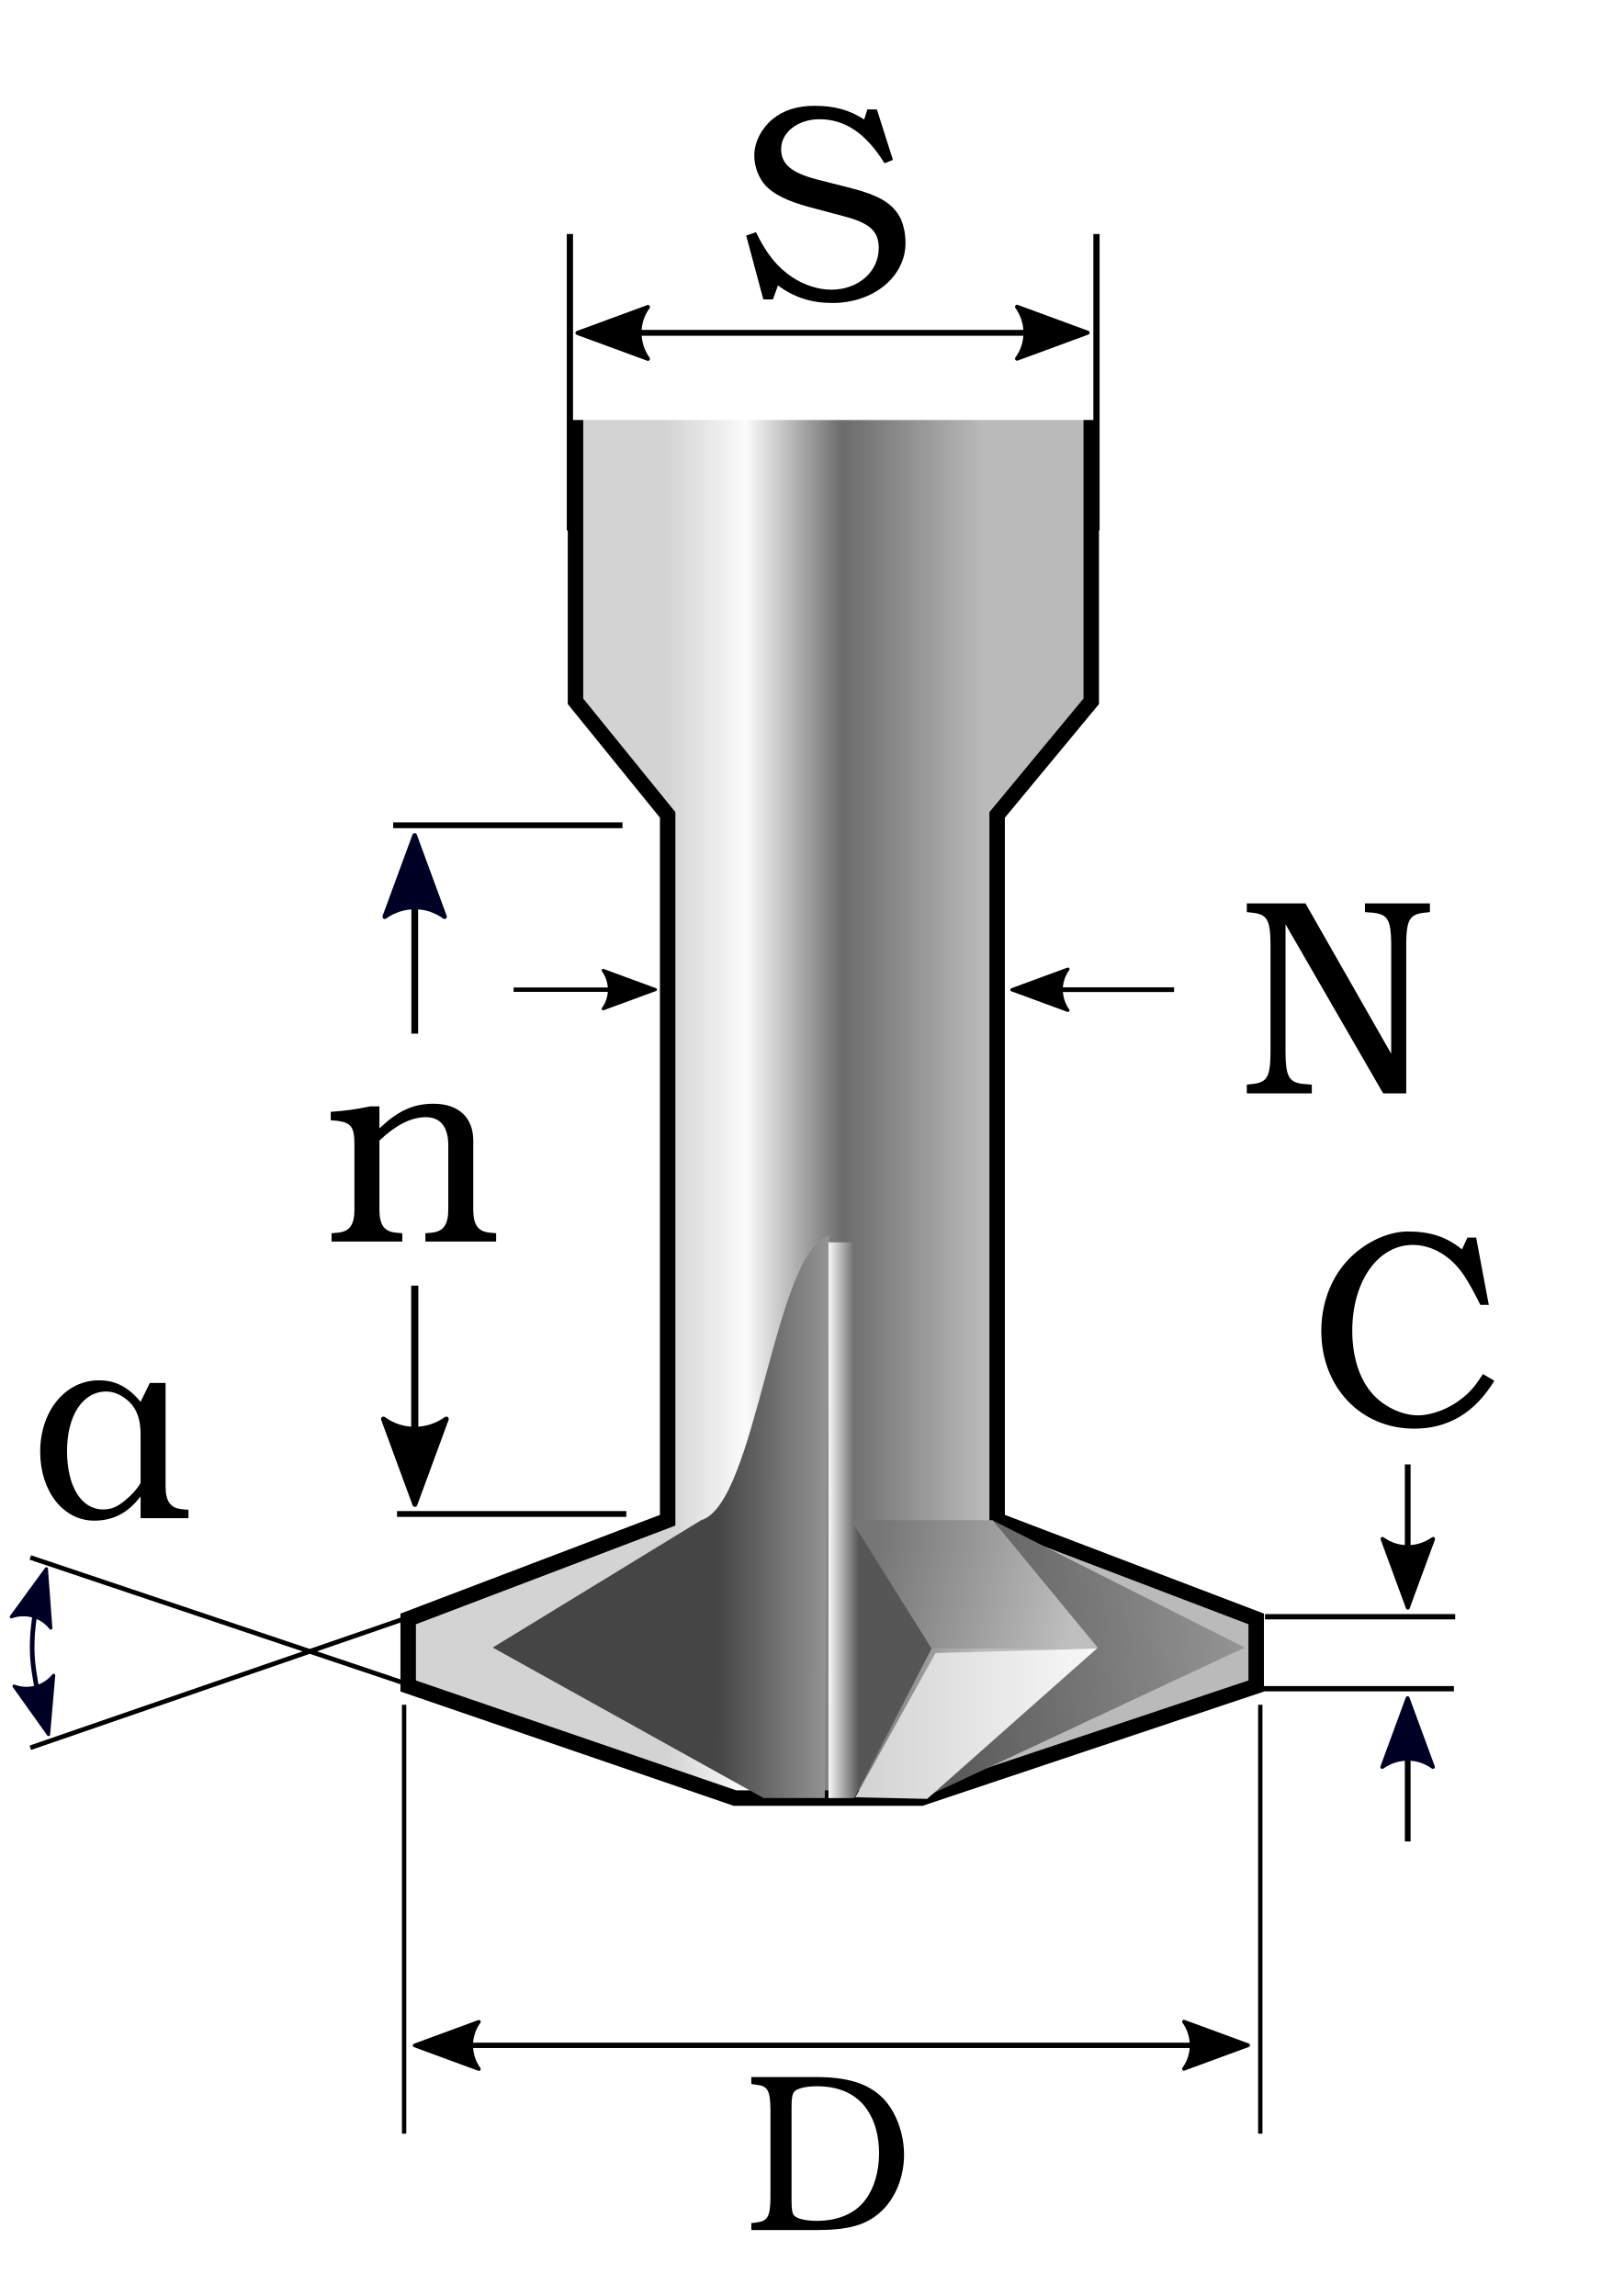
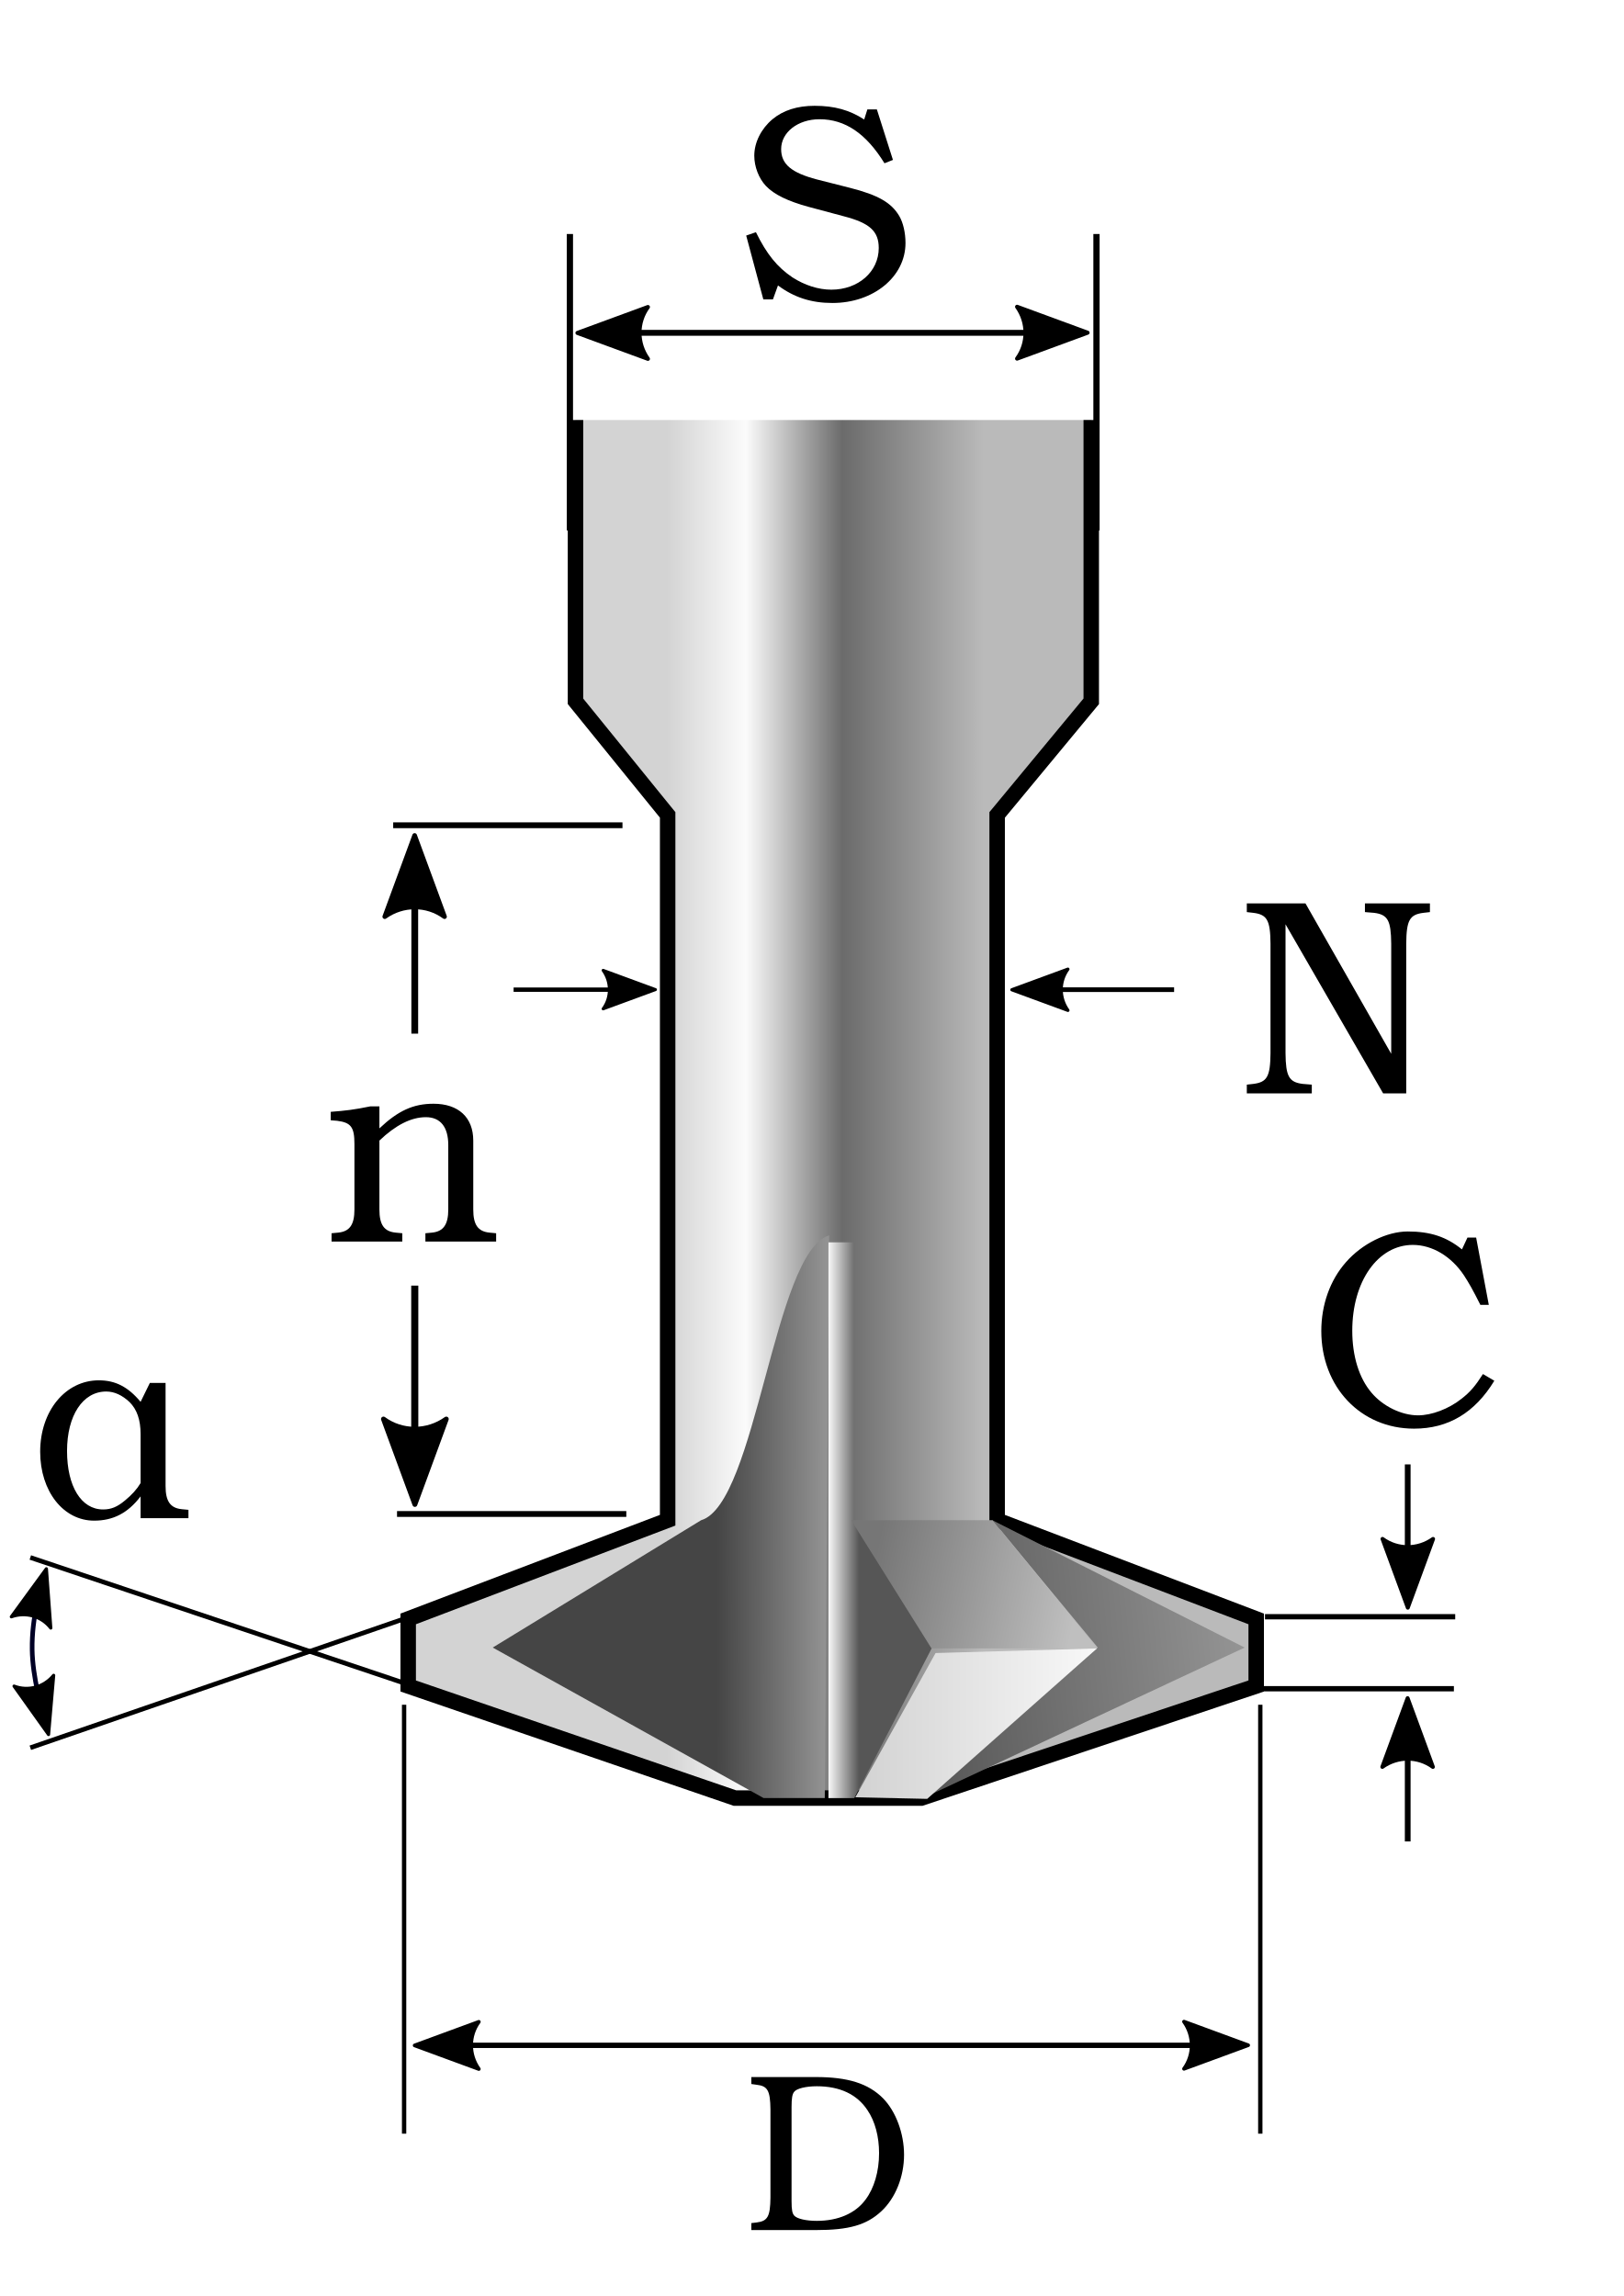
<svg xmlns="http://www.w3.org/2000/svg" xmlns:xlink="http://www.w3.org/1999/xlink" id="svg8" version="1.1" viewBox="0 0 210 297" height="297mm" width="210mm" xml:space="preserve">
  <defs id="defs2">
    <linearGradient id="linearGradient82685">
      <stop style="stop-color:#d3d3d3;stop-opacity:1;" offset="0" id="stop82681" />
      <stop style="stop-color:#fbfbfb;stop-opacity:1;" offset="0.25" id="stop87441" />
      <stop style="stop-color:#6b6b6b;stop-opacity:1;" offset="0.554" id="stop92591" />
      <stop style="stop-color:#bababa;stop-opacity:1;" offset="1" id="stop82683" />
    </linearGradient>
    <linearGradient id="linearGradient36741">
      <stop style="stop-color:#f8f8f8;stop-opacity:1;" offset="0" id="stop36737" />
      <stop style="stop-color:#565656;stop-opacity:1;" offset="1" id="stop36739" />
    </linearGradient>
    <linearGradient id="linearGradient20895">
      <stop style="stop-color:#767676;stop-opacity:1;" offset="0" id="stop20891" />
      <stop style="stop-color:#bfbfbf;stop-opacity:1;" offset="1" id="stop20893" />
    </linearGradient>
    <linearGradient id="linearGradient16329">
      <stop style="stop-color:#d2d2d2;stop-opacity:1;" offset="0" id="stop16325" />
      <stop style="stop-color:#f8f8f8;stop-opacity:1;" offset="1" id="stop16327" />
    </linearGradient>
-     <marker orient="auto" refY="0" refX="0" id="marker7593" style="overflow:visible">
+     <marker orient="auto" refY="0" refX="0" id="marker7593" style="overflow:visible" viewBox="0 0 12.706 9.526" markerWidth="12.706" markerHeight="9.526" preserveAspectRatio="xMidYMid">
      <path id="path7591" style="fill:#000000;fill-opacity:1;fill-rule:evenodd;stroke:#000000;stroke-width:0.625;stroke-linejoin:round;stroke-opacity:1" d="M 8.719,4.034 -2.207,0.016 8.719,-4.002 c -1.745,2.372 -1.735,5.617 -6e-7,8.035 z" transform="matrix(1.1,0,0,1.1,1.1,0)" />
    </marker>
-     <marker style="overflow:visible" id="marker4880" refX="0" refY="0" orient="auto">
+     <marker style="overflow:visible" id="marker4880" refX="0" refY="0" orient="auto" viewBox="0 0 12.706 9.526" markerWidth="12.706" markerHeight="9.526" preserveAspectRatio="xMidYMid">
      <path transform="matrix(-1.1,0,0,-1.1,-1.1,0)" d="M 8.719,4.034 -2.207,0.016 8.719,-4.002 c -1.745,2.372 -1.735,5.617 -6e-7,8.035 z" style="fill:#000000;fill-opacity:1;fill-rule:evenodd;stroke:#000000;stroke-width:0.625;stroke-linejoin:round;stroke-opacity:1" id="path4878" />
    </marker>
    <marker style="overflow:visible" id="marker4732" refX="0" refY="0" orient="auto">
      <path transform="matrix(1.1,0,0,1.1,1.1,0)" d="M 8.719,4.034 -2.207,0.016 8.719,-4.002 c -1.745,2.372 -1.735,5.617 -6e-7,8.035 z" style="fill:#000000;fill-opacity:1;fill-rule:evenodd;stroke:#000000;stroke-width:0.625;stroke-linejoin:round;stroke-opacity:1" id="path4730" />
    </marker>
    <marker orient="auto" refY="0" refX="0" id="marker4584" style="overflow:visible">
      <path id="path4582" style="fill:#000000;fill-opacity:1;fill-rule:evenodd;stroke:#000000;stroke-width:0.625;stroke-linejoin:round;stroke-opacity:1" d="M 8.719,4.034 -2.207,0.016 8.719,-4.002 c -1.745,2.372 -1.735,5.617 -6e-7,8.035 z" transform="matrix(-1.1,0,0,-1.1,-1.1,0)" />
    </marker>
    <marker style="overflow:visible" id="marker4328" refX="0" refY="0" orient="auto" viewBox="0 0 12.706 9.526" markerWidth="12.706" markerHeight="9.526" preserveAspectRatio="xMidYMid">
      <path transform="matrix(-1.1,0,0,-1.1,-1.1,0)" d="M 8.719,4.034 -2.207,0.016 8.719,-4.002 c -1.745,2.372 -1.735,5.617 -6e-7,8.035 z" style="fill:#000000;fill-opacity:1;fill-rule:evenodd;stroke:#000000;stroke-width:0.625;stroke-linejoin:round;stroke-opacity:1" id="path4326" />
    </marker>
    <marker orient="auto" refY="0" refX="0" id="marker4186" style="overflow:visible" viewBox="0 0 12.706 9.526" markerWidth="12.706" markerHeight="9.526" preserveAspectRatio="xMidYMid">
      <path id="path4184" style="fill:#000000;fill-opacity:1;fill-rule:evenodd;stroke:#000000;stroke-width:0.625;stroke-linejoin:round;stroke-opacity:1" d="M 8.719,4.034 -2.207,0.016 8.719,-4.002 c -1.745,2.372 -1.735,5.617 -6e-7,8.035 z" transform="matrix(1.1,0,0,1.1,1.1,0)" />
    </marker>
    <marker style="overflow:visible" id="marker3948" refX="0" refY="0" orient="auto">
      <path transform="matrix(1.1,0,0,1.1,1.1,0)" d="M 8.719,4.034 -2.207,0.016 8.719,-4.002 c -1.745,2.372 -1.735,5.617 -6e-7,8.035 z" style="fill:#000000;fill-opacity:1;fill-rule:evenodd;stroke:#000000;stroke-width:0.625;stroke-linejoin:round;stroke-opacity:1" id="path3946" />
    </marker>
    <marker style="overflow:visible" id="Arrow2Lend" refX="0" refY="0" orient="auto" viewBox="0 0 12.706 9.526" markerWidth="12.706" markerHeight="9.526" preserveAspectRatio="xMidYMid">
      <path transform="matrix(-1.1,0,0,-1.1,-1.1,0)" d="M 8.719,4.034 -2.207,0.016 8.719,-4.002 c -1.745,2.372 -1.735,5.617 -6e-7,8.035 z" style="fill:#000025;fill-opacity:1;fill-rule:evenodd;stroke:#000025;stroke-width:0.625;stroke-linejoin:round;stroke-opacity:1" id="path920" />
    </marker>
    <marker style="overflow:visible" id="Arrow2Lstart" refX="0" refY="0" orient="auto">
      <path transform="matrix(1.1,0,0,1.1,1.1,0)" d="M 8.719,4.034 -2.207,0.016 8.719,-4.002 c -1.745,2.372 -1.735,5.617 -6e-7,8.035 z" style="fill:#000025;fill-opacity:1;fill-rule:evenodd;stroke:#000025;stroke-width:0.625;stroke-linejoin:round;stroke-opacity:1" id="path917" />
    </marker>
    <marker style="overflow:visible" id="marker7497" refX="0" refY="0" orient="auto">
      <path transform="scale(-0.6)" d="M 8.719,4.034 -2.207,0.016 8.719,-4.002 c -1.745,2.372 -1.735,5.617 -6e-7,8.035 z" style="fill:#000025;fill-opacity:1;fill-rule:evenodd;stroke:#000025;stroke-width:0.625;stroke-linejoin:round;stroke-opacity:1" id="path7495" />
    </marker>
    <marker style="overflow:visible" id="marker7379" refX="0" refY="0" orient="auto">
      <path transform="matrix(0.4,0,0,0.4,4,0)" style="fill:#000025;fill-opacity:1;fill-rule:evenodd;stroke:#000025;stroke-width:1pt;stroke-opacity:1" d="M 0,0 5,-5 -12.5,0 5,5 Z" id="path7377" />
    </marker>
    <marker orient="auto" refY="0" refX="0" id="marker5480" style="overflow:visible">
      <path id="path5478" style="fill:#000000;fill-opacity:1;fill-rule:evenodd;stroke:#000000;stroke-width:0.625;stroke-linejoin:round;stroke-opacity:1" d="M 8.719,4.034 -2.207,0.016 8.719,-4.002 c -1.745,2.372 -1.735,5.617 -6e-7,8.035 z" transform="scale(-0.6)" />
    </marker>
    <marker orient="auto" refY="0" refX="0" id="marker5470" style="overflow:visible">
      <path id="path5468" style="fill:#000000;fill-opacity:1;fill-rule:evenodd;stroke:#000000;stroke-width:0.625;stroke-linejoin:round;stroke-opacity:1" d="M 8.719,4.034 -2.207,0.016 8.719,-4.002 c -1.745,2.372 -1.735,5.617 -6e-7,8.035 z" transform="scale(-0.6)" />
    </marker>
    <marker orient="auto" refY="0" refX="0" id="marker5220" style="overflow:visible">
      <path id="path5218" d="M 0,0 5,-5 -12.5,0 5,5 Z" style="fill:#000000;fill-opacity:1;fill-rule:evenodd;stroke:#000000;stroke-width:1pt;stroke-opacity:1" transform="matrix(0.4,0,0,0.4,4,0)" />
    </marker>
    <marker orient="auto" refY="0" refX="0" id="marker5210" style="overflow:visible">
      <path id="path5208" d="M 0,0 5,-5 -12.5,0 5,5 Z" style="fill:#000000;fill-opacity:1;fill-rule:evenodd;stroke:#000000;stroke-width:1pt;stroke-opacity:1" transform="matrix(0.4,0,0,0.4,4,0)" />
    </marker>
    <marker orient="auto" refY="0" refX="0" id="marker5072" style="overflow:visible">
      <path id="path5070" d="M 0,0 5,-5 -12.5,0 5,5 Z" style="fill:#000000;fill-opacity:1;fill-rule:evenodd;stroke:#000000;stroke-width:1pt;stroke-opacity:1" transform="matrix(-0.8,0,0,-0.8,-10,0)" />
    </marker>
    <marker orient="auto" refY="0" refX="0" id="marker5014" style="overflow:visible">
      <path id="path5012" d="M 0,0 5,-5 -12.5,0 5,5 Z" style="fill:#000000;fill-opacity:1;fill-rule:evenodd;stroke:#000000;stroke-width:1pt;stroke-opacity:1" transform="matrix(-0.8,0,0,-0.8,-10,0)" />
    </marker>
    <marker orient="auto" refY="0" refX="0" id="marker4968" style="overflow:visible">
      <path id="path4966" d="M 0,0 5,-5 -12.5,0 5,5 Z" style="fill:#000000;fill-opacity:1;fill-rule:evenodd;stroke:#000000;stroke-width:1pt;stroke-opacity:1" transform="matrix(-0.8,0,0,-0.8,-10,0)" />
    </marker>
    <marker orient="auto" refY="0" refX="0" id="marker4884" style="overflow:visible">
      <path id="path4882" d="M 0,0 5,-5 -12.5,0 5,5 Z" style="fill:#000000;fill-opacity:1;fill-rule:evenodd;stroke:#000000;stroke-width:1pt;stroke-opacity:1" transform="matrix(0.8,0,0,0.8,10,0)" />
    </marker>
    <marker orient="auto" refY="0" refX="0" id="marker4856" style="overflow:visible">
      <path id="path4854" d="M 0,0 5,-5 -12.5,0 5,5 Z" style="fill:#000000;fill-opacity:1;fill-rule:evenodd;stroke:#000000;stroke-width:1pt;stroke-opacity:1" transform="matrix(0.8,0,0,0.8,10,0)" />
    </marker>
    <marker orient="auto" refY="0" refX="0" id="marker4834" style="overflow:visible">
      <path id="path4832" d="M 0,0 5,-5 -12.5,0 5,5 Z" style="fill:#000000;fill-opacity:1;fill-rule:evenodd;stroke:#000000;stroke-width:1pt;stroke-opacity:1" transform="matrix(0.8,0,0,0.8,10,0)" />
    </marker>
    <marker orient="auto" refY="0" refX="0" id="marker5220-5" style="overflow:visible">
      <path id="path5218-3" d="M 0,0 5,-5 -12.5,0 5,5 Z" style="fill:#000000;fill-opacity:1;fill-rule:evenodd;stroke:#000000;stroke-width:1pt;stroke-opacity:1" transform="matrix(0.4,0,0,0.4,4,0)" />
    </marker>
    <marker orient="auto" refY="0" refX="0" id="marker5480-5" style="overflow:visible">
      <path id="path5478-7" style="fill:#000000;fill-opacity:1;fill-rule:evenodd;stroke:#000000;stroke-width:0.625;stroke-linejoin:round;stroke-opacity:1" d="M 8.719,4.034 -2.207,0.016 8.719,-4.002 c -1.745,2.372 -1.735,5.617 -6e-7,8.035 z" transform="scale(-0.6)" />
    </marker>
    <linearGradient xlink:href="#linearGradient36360" id="linearGradient36362" x1="83.833" y1="-3.855" x2="46.76" y2="-3.913" gradientUnits="userSpaceOnUse" gradientTransform="matrix(1.118396,0,0,1,12.94312,205.262)" />
    <linearGradient id="linearGradient36360">
      <stop style="stop-color:#929292;stop-opacity:1;" offset="0" id="stop36356" />
      <stop style="stop-color:#454545;stop-opacity:1;" offset="0.337" id="stop38296" />
    </linearGradient>
    <linearGradient xlink:href="#linearGradient16058" id="linearGradient16060" x1="79.855" y1="162.6" x2="146.842" y2="155.669" gradientUnits="userSpaceOnUse" gradientTransform="matrix(1.000836,0,0,1.00646,21.22577,14.80074)" />
    <linearGradient id="linearGradient16058">
      <stop style="stop-color:#424242;stop-opacity:1;" offset="0" id="stop16054" />
      <stop style="stop-color:#a5a5a5;stop-opacity:1;" offset="1" id="stop16056" />
    </linearGradient>
    <marker orient="auto" refY="0" refX="0" id="marker4186-7" style="overflow:visible">
      <path id="path4184-5" style="fill:#000000;fill-opacity:1;fill-rule:evenodd;stroke:#000000;stroke-width:0.625;stroke-linejoin:round;stroke-opacity:1" d="M 8.719,4.034 -2.207,0.016 8.719,-4.002 c -1.745,2.372 -1.735,5.617 -6e-7,8.035 z" transform="matrix(1.1,0,0,1.1,1.1,0)" />
    </marker>
    <marker orient="auto" refY="0" refX="0" id="marker4584-3" style="overflow:visible">
      <path id="path4582-5" style="fill:#000000;fill-opacity:1;fill-rule:evenodd;stroke:#000000;stroke-width:0.625;stroke-linejoin:round;stroke-opacity:1" d="M 8.719,4.034 -2.207,0.016 8.719,-4.002 c -1.745,2.372 -1.735,5.617 -6e-7,8.035 z" transform="matrix(-1.1,0,0,-1.1,-1.1,0)" />
    </marker>
    <marker style="overflow:visible" id="marker4732-6" refX="0" refY="0" orient="auto">
      <path transform="matrix(1.1,0,0,1.1,1.1,0)" d="M 8.719,4.034 -2.207,0.016 8.719,-4.002 c -1.745,2.372 -1.735,5.617 -6e-7,8.035 z" style="fill:#000000;fill-opacity:1;fill-rule:evenodd;stroke:#000000;stroke-width:0.625;stroke-linejoin:round;stroke-opacity:1" id="path4730-2" />
    </marker>
    <marker style="overflow:visible" id="marker3948-9" refX="0" refY="0" orient="auto">
      <path transform="matrix(1.1,0,0,1.1,1.1,0)" d="M 8.719,4.034 -2.207,0.016 8.719,-4.002 c -1.745,2.372 -1.735,5.617 -6e-7,8.035 z" style="fill:#000000;fill-opacity:1;fill-rule:evenodd;stroke:#000000;stroke-width:0.625;stroke-linejoin:round;stroke-opacity:1" id="path3946-1" />
    </marker>
    <marker style="overflow:visible" id="marker4328-2" refX="0" refY="0" orient="auto">
      <path transform="matrix(-1.1,0,0,-1.1,-1.1,0)" d="M 8.719,4.034 -2.207,0.016 8.719,-4.002 c -1.745,2.372 -1.735,5.617 -6e-7,8.035 z" style="fill:#000000;fill-opacity:1;fill-rule:evenodd;stroke:#000000;stroke-width:0.625;stroke-linejoin:round;stroke-opacity:1" id="path4326-7" />
    </marker>
    <marker style="overflow:visible" id="Arrow2Lstart-0" refX="0" refY="0" orient="auto">
      <path transform="matrix(1.1,0,0,1.1,1.1,0)" d="M 8.719,4.034 -2.207,0.016 8.719,-4.002 c -1.745,2.372 -1.735,5.617 -6e-7,8.035 z" style="fill:#000025;fill-opacity:1;fill-rule:evenodd;stroke:#000025;stroke-width:0.625;stroke-linejoin:round;stroke-opacity:1" id="path917-9" />
    </marker>
    <marker style="overflow:visible" id="Arrow2Lend-3" refX="0" refY="0" orient="auto">
      <path transform="matrix(-1.1,0,0,-1.1,-1.1,0)" d="M 8.719,4.034 -2.207,0.016 8.719,-4.002 c -1.745,2.372 -1.735,5.617 -6e-7,8.035 z" style="fill:#000025;fill-opacity:1;fill-rule:evenodd;stroke:#000025;stroke-width:0.625;stroke-linejoin:round;stroke-opacity:1" id="path920-6" />
    </marker>
    <marker style="overflow:visible" id="marker4880-0" refX="0" refY="0" orient="auto">
      <path transform="matrix(-1.1,0,0,-1.1,-1.1,0)" d="M 8.719,4.034 -2.207,0.016 8.719,-4.002 c -1.745,2.372 -1.735,5.617 -6e-7,8.035 z" style="fill:#000000;fill-opacity:1;fill-rule:evenodd;stroke:#000000;stroke-width:0.625;stroke-linejoin:round;stroke-opacity:1" id="path4878-6" />
    </marker>
    <marker orient="auto" refY="0" refX="0" id="marker7593-2" style="overflow:visible">
      <path id="path7591-6" style="fill:#000000;fill-opacity:1;fill-rule:evenodd;stroke:#000000;stroke-width:0.625;stroke-linejoin:round;stroke-opacity:1" d="M 8.719,4.034 -2.207,0.016 8.719,-4.002 c -1.745,2.372 -1.735,5.617 -6e-7,8.035 z" transform="matrix(1.1,0,0,1.1,1.1,0)" />
    </marker>
    <marker orient="auto" refY="0" refX="0" id="marker5072-1" style="overflow:visible">
      <path id="path5070-8" d="M 0,0 5,-5 -12.5,0 5,5 Z" style="fill:#000000;fill-opacity:1;fill-rule:evenodd;stroke:#000000;stroke-width:1pt;stroke-opacity:1" transform="matrix(-0.8,0,0,-0.8,-10,0)" />
    </marker>
    <linearGradient xlink:href="#linearGradient16329" id="linearGradient16331" x1="87.334" y1="208.676" x2="118.59" y2="208.676" gradientUnits="userSpaceOnUse" gradientTransform="translate(23.28334,16.93334)" />
    <linearGradient xlink:href="#linearGradient20895" id="linearGradient20691" gradientUnits="userSpaceOnUse" x1="88.003" y1="210.563" x2="114.517" y2="205.597" gradientTransform="matrix(1,0,0,-0.8898868,23.28334,397.9166)" />
    <linearGradient xlink:href="#linearGradient36741" id="linearGradient36743" x1="83.865" y1="184.477" x2="87.814" y2="184.477" gradientUnits="userSpaceOnUse" gradientTransform="translate(23.28334,16.93334)" />
    <linearGradient xlink:href="#linearGradient82685" id="linearGradient82687" x1="62.931" y1="139.99" x2="103.979" y2="139.99" gradientUnits="userSpaceOnUse" gradientTransform="translate(23.28334,16.93334)" />
  </defs>
  <path id="path4520" d="m 74.431,54.328 v 36.391 l 11.92,14.695 v 91.234 L 52.793,209.416 v 8.677 l 42.259,14.498 h 24.1 l 43.317,-14.498 V 209.416 L 128.965,196.648 V 105.414 L 141.136,90.718 V 54.328" style="opacity:1;fill:url(#linearGradient82687);fill-opacity:1;stroke:#000000;stroke-width:2;stroke-linecap:butt;stroke-linejoin:miter;stroke-dasharray:none;stroke-opacity:1" />
  <path id="path3652" d="m 63.727,213.12 26.954,-16.473 c 7.157,-2.101 9.395,-34.74 16.552,-36.841 l -0.563,72.784 h -7.909 z" style="fill:url(#linearGradient36362);fill-opacity:1;stroke:none;stroke-width:2.115;stroke-linecap:butt;stroke-linejoin:miter;stroke-miterlimit:4;stroke-dasharray:none;stroke-opacity:1" />
  <path style="fill:url(#linearGradient16060);fill-opacity:1;stroke:none;stroke-width:0.266px;stroke-linecap:butt;stroke-linejoin:miter;stroke-opacity:1" d="m 141.978,213.12 -13.635,-16.473 32.632,16.473 -41.591,19.47 z" id="path1249" />
  <path id="path4528" d="M 73.708,68.615 V 30.27" style="fill:none;stroke:#000000;stroke-width:0.807;stroke-linecap:butt;stroke-linejoin:miter;stroke-miterlimit:4;stroke-dasharray:none;stroke-opacity:1" />
  <path id="path4530" d="M 141.812,68.615 V 30.27" style="fill:none;stroke:#000000;stroke-width:0.807;stroke-linecap:butt;stroke-linejoin:miter;stroke-miterlimit:4;stroke-dasharray:none;stroke-opacity:1" />
  <path id="path4538" d="M 162.999,276.002 V 220.519" style="fill:none;stroke:#000000;stroke-width:0.56;stroke-linecap:butt;stroke-linejoin:miter;stroke-miterlimit:4;stroke-dasharray:none;stroke-opacity:1" />
-   <path id="path4542" d="M 75.689,43.052 H 139.654" style="fill:none;stroke:#000000;stroke-width:0.759;stroke-linecap:butt;stroke-linejoin:miter;stroke-miterlimit:4;stroke-dasharray:none;stroke-opacity:1;marker-start:url(#marker4186-7);marker-end:url(#marker4584-3)" />
-   <path id="path4548" d="M 54.546,264.574 H 160.512" style="fill:none;stroke:#000000;stroke-width:0.691;stroke-linecap:butt;stroke-linejoin:miter;stroke-miterlimit:4;stroke-dasharray:none;stroke-opacity:1;marker-start:url(#marker3948-9);marker-end:url(#marker4328-2)" />
+   <g id="path4542">
+     <path style="color:#000000;fill:#000000;-inkscape-stroke:none" d="m 75.689,42.672 v 0.76 H 139.654 v -0.76 z" id="path98191" />
+     <g id="g98173">
+       <g id="path98183">
+         <path style="color:#000000;fill:#000000;fill-rule:evenodd;stroke-width:0.522;stroke-linejoin:round;-inkscape-stroke:none" d="m 131.543,39.685 9.119,3.353 -9.119,3.353 c 1.457,-1.98 1.448,-4.689 0,-6.707 z" id="path98187" />
+         <path style="color:#000000;fill:#000000;fill-rule:evenodd;stroke-linejoin:round;-inkscape-stroke:none" d="m 131.633,39.439 a 0.261,0.261 0 0 0 -0.303,0.398 c 1.384,1.929 1.391,4.51 0.002,6.398 a 0.261,0.261 0 0 0 0.301,0.4 l 9.119,-3.354 a 0.261,0.261 0 0 0 0,-0.49 z m 0.436,0.717 7.838,2.883 -7.832,2.879 c 1.007,-1.792 1,-3.947 -0.006,-5.762 z" id="path98189" />
+       </g>
+       <g id="path98175">
+         <path style="color:#000000;fill:#000000;fill-rule:evenodd;stroke-width:0.522;stroke-linejoin:round;-inkscape-stroke:none" d="m 83.8,46.418 -9.119,-3.353 9.119,-3.353 c -1.457,1.98 -1.448,4.689 0,6.707 z" id="path98179" />
+         <path style="color:#000000;fill:#000000;fill-rule:evenodd;stroke-linejoin:round;-inkscape-stroke:none" d="m 83.711,39.467 -9.119,3.354 a 0.261,0.261 0 0 0 0,0.49 l 9.119,3.354 a 0.261,0.261 0 0 0 0.301,-0.398 c -1.384,-1.929 -1.391,-4.51 -0.002,-6.398 a 0.261,0.261 0 0 0 -0.299,-0.4 z m -0.443,0.719 c -1.006,1.792 -0.998,3.947 0.008,5.762 L 75.438,43.066 Z" id="path98181" />
+       </g>
+     </g>
+   </g>
+   <g id="path4548">
+     <path style="color:#000000;fill:#000000;-inkscape-stroke:none" d="m 54.547,264.229 v 0.691 H 160.512 v -0.691 z" id="path98743" />
+     <g id="g98725">
+       <g id="path98735">
+         <path style="color:#000000;fill:#000000;fill-rule:evenodd;stroke-width:0.475;stroke-linejoin:round;-inkscape-stroke:none" d="m 153.13,261.51 8.299,3.052 -8.299,3.052 c 1.326,-1.802 1.318,-4.267 0,-6.104 z" id="path98739" />
+         <path style="color:#000000;fill:#000000;fill-rule:evenodd;stroke-linejoin:round;-inkscape-stroke:none" d="m 153.211,261.287 a 0.237,0.237 0 0 0 -0.273,0.361 c 1.26,1.755 1.266,4.106 0.002,5.824 a 0.237,0.237 0 0 0 0.271,0.363 l 8.301,-3.051 a 0.237,0.237 0 0 0 0,-0.445 z m 0.396,0.65 7.135,2.625 -7.131,2.621 c 0.918,-1.632 0.913,-3.594 -0.004,-5.246 z" id="path98741" />
+       </g>
+       <g id="path98727">
+         <path style="color:#000000;fill:#000000;fill-rule:evenodd;stroke-width:0.475;stroke-linejoin:round;-inkscape-stroke:none" d="m 61.929,267.638 -8.299,-3.052 8.299,-3.052 c -1.326,1.802 -1.318,4.267 0,6.104 z" id="path98731" />
+         <path style="color:#000000;fill:#000000;fill-rule:evenodd;stroke-linejoin:round;-inkscape-stroke:none" d="m 61.848,261.311 -8.301,3.053 a 0.237,0.237 0 0 0 0,0.445 l 8.301,3.053 A 0.237,0.237 0 0 0 62.121,267.5 c -1.26,-1.755 -1.266,-4.106 -0.002,-5.824 a 0.237,0.237 0 0 0 -0.271,-0.365 z m -0.402,0.654 c -0.916,1.632 -0.91,3.595 0.006,5.246 l -7.135,-2.625 z" id="path98733" />
+       </g>
+     </g>
+   </g>
  <text transform="scale(0.9709603,1.029908)" id="shank_diameter" y="37.6" x="98.409" style="font-style:normal;font-variant:normal;font-weight:normal;font-stretch:normal;font-size:35.025px;line-height:1.25;font-family:'URW Bookman L';-inkscape-font-specification:'URW Bookman L, Normal';font-variant-ligatures:normal;font-variant-caps:normal;font-variant-numeric:normal;font-feature-settings:normal;text-align:start;letter-spacing:0px;word-spacing:0px;writing-mode:lr-tb;text-anchor:start;fill:#000000;fill-opacity:1;stroke:none;stroke-width:3.284" xml:space="preserve">
    <tspan style="font-style:normal;font-variant:normal;font-weight:normal;font-stretch:normal;font-size:35.025px;font-family:'URW Bookman L';-inkscape-font-specification:'URW Bookman L, Normal';font-variant-ligatures:normal;font-variant-caps:normal;font-variant-numeric:normal;font-feature-settings:normal;text-align:start;writing-mode:lr-tb;text-anchor:start;stroke-width:3.284" y="37.6" x="98.409" id="tspan5678">S</tspan>
  </text>
  <text transform="scale(0.9709603,1.029908)" id="diameter" y="280.093" x="99.204" style="font-style:normal;font-variant:normal;font-weight:normal;font-stretch:normal;font-size:28.222px;line-height:1.25;font-family:'URW Bookman L';-inkscape-font-specification:'URW Bookman L, Normal';font-variant-ligatures:normal;font-variant-caps:normal;font-variant-numeric:normal;font-variant-east-asian:normal;text-align:start;letter-spacing:0px;word-spacing:0px;writing-mode:lr-tb;text-anchor:start;fill:#000000;fill-opacity:1;stroke:none;stroke-width:3.284" xml:space="preserve">
    <tspan style="font-style:normal;font-variant:normal;font-weight:normal;font-stretch:normal;font-size:28.222px;font-family:'URW Bookman L';-inkscape-font-specification:'URW Bookman L, Normal';font-variant-ligatures:normal;font-variant-caps:normal;font-variant-numeric:normal;font-variant-east-asian:normal;text-align:start;writing-mode:lr-tb;text-anchor:start;stroke-width:3.284" y="280.093" x="99.204" id="tspan5690">D</tspan>
  </text>
-   <path d="m 6.057,223.603 c -0.703,-2.578 -1.845,-6.721 -1.897,-10.212 -0.063,-4.264 1.095,-7.822 1.628,-9.689" id="path5698" style="fill:none;fill-opacity:1;stroke:#000025;stroke-width:0.6;stroke-miterlimit:4;stroke-dasharray:none;stroke-dashoffset:0;stroke-opacity:1;marker-start:url(#Arrow2Lstart-0);marker-end:url(#Arrow2Lend-3)" />
+   <g id="path5698">
+     <path style="color:#000000;fill:#000025;-inkscape-stroke:none" d="m 5.5,203.619 c -0.529,1.853 -1.705,5.455 -1.641,9.775 0.053,3.553 1.205,7.71 1.908,10.287 l 0.578,-0.158 c -0.704,-2.579 -1.836,-6.707 -1.887,-10.137 -0.062,-4.207 1.08,-7.721 1.617,-9.602 z" id="path98309" />
+     <g id="g98291">
+       <g id="path98301">
+         <path style="color:#000000;fill:#000000;fill-rule:evenodd;stroke-width:0.412;stroke-linejoin:round;-inkscape-stroke:none" d="m 1.467,209.139 4.53,-6.205 0.569,7.662 c -1.189,-1.538 -3.25,-2.12 -5.099,-1.457 z" id="path98305" />
+         <path style="color:#000000;fill:#000000;fill-rule:evenodd;stroke-linejoin:round;-inkscape-stroke:none" d="m 6.053,202.734 a 0.206,0.206 0 0 0 -0.223,0.076 l -4.529,6.207 a 0.206,0.206 0 0 0 0.236,0.314 c 1.767,-0.634 3.731,-0.078 4.865,1.389 a 0.206,0.206 0 0 0 0.369,-0.141 L 6.203,202.918 a 0.206,0.206 0 0 0 -0.15,-0.184 z m -0.221,0.773 0.498,6.693 C 5.171,208.997 3.513,208.525 1.875,208.928 Z" id="path98307" />
+       </g>
+       <g id="path98293">
+         <path style="color:#000000;fill:#000000;fill-rule:evenodd;stroke-width:0.412;stroke-linejoin:round;-inkscape-stroke:none" d="m 6.936,216.714 -0.66,7.655 -4.456,-6.259 c 1.814,0.699 3.878,0.129 5.116,-1.396 z" id="path98297" />
+         <path style="color:#000000;fill:#000000;fill-rule:evenodd;stroke-linejoin:round;-inkscape-stroke:none" d="m 6.928,216.508 a 0.206,0.206 0 0 0 -0.152,0.076 c -1.183,1.458 -3.151,2.001 -4.881,1.334 a 0.206,0.206 0 0 0 -0.242,0.312 l 4.457,6.258 a 0.206,0.206 0 0 0 0.373,-0.102 l 0.66,-7.654 a 0.206,0.206 0 0 0 -0.215,-0.225 z m -0.232,0.598 -0.576,6.686 -3.891,-5.465 c 1.615,0.428 3.275,-0.028 4.467,-1.221 z" id="path98299" />
+       </g>
+     </g>
+   </g>
  <text transform="scale(0.9709603,1.029908)" id="cutting_angle" y="190.679" x="4.055" style="font-style:normal;font-variant:normal;font-weight:normal;font-stretch:normal;font-size:35.025px;line-height:1.25;font-family:'URW Bookman L';-inkscape-font-specification:'URW Bookman L, Normal';font-variant-ligatures:normal;font-variant-caps:normal;font-variant-numeric:normal;font-feature-settings:normal;text-align:start;letter-spacing:0px;word-spacing:0px;writing-mode:lr-tb;text-anchor:start;fill:#000000;fill-opacity:1;stroke:none;stroke-width:3.284" xml:space="preserve">
    <tspan style="stroke-width:3.284" y="190.679" x="4.055" id="tspan5718">α</tspan>
  </text>
  <path id="path4538-8" d="M 52.264,276.002 V 220.519" style="fill:none;stroke:#000000;stroke-width:0.56;stroke-linecap:butt;stroke-linejoin:miter;stroke-miterlimit:4;stroke-dasharray:none;stroke-opacity:1" />
  <path id="path4548-6" d="m 163.606,209.134 h 24.602" style="fill:none;stroke:#000000;stroke-width:0.686;stroke-linecap:butt;stroke-linejoin:miter;stroke-miterlimit:4;stroke-dasharray:none;stroke-opacity:1" />
-   <path id="path4538-7" d="M 182.065,238.2 V 220.65" style="fill:none;stroke:#000000;stroke-width:0.74;stroke-linecap:butt;stroke-linejoin:miter;stroke-miterlimit:4;stroke-dasharray:none;stroke-opacity:1;marker-end:url(#Arrow2Lend)" />
+   <g id="path4538-7">
+     <path style="color:#000000;fill:#000000;-inkscape-stroke:none" d="m 181.695,220.65 v 17.549 h 0.74 v -17.549 z" id="path98985" />
+     <g id="g98975">
+       <g id="path98977">
+         <path style="color:#000000;fill:#000000;fill-rule:evenodd;stroke-width:0.509;stroke-linejoin:round;-inkscape-stroke:none" d="m 178.782,228.56 3.27,-8.893 3.27,8.893 c -1.931,-1.421 -4.572,-1.413 -6.54,0 z" id="path98981" />
+         <path style="color:#000000;fill:#000000;fill-rule:evenodd;stroke-linejoin:round;-inkscape-stroke:none" d="m 182.051,219.412 a 0.254,0.254 0 0 0 -0.238,0.166 l -3.27,8.895 a 0.254,0.254 0 0 0 0.387,0.293 c 1.881,-1.35 4.401,-1.355 6.242,0 a 0.254,0.254 0 0 0 0.389,-0.293 l -3.27,-8.895 a 0.254,0.254 0 0 0 -0.24,-0.166 z m 0,0.992 2.811,7.639 c -1.748,-0.983 -3.851,-0.978 -5.621,0.004 z" id="path98983" />
+       </g>
+     </g>
+   </g>
  <text transform="scale(0.9709603,1.029908)" id="crest" y="178.984" x="174.452" style="font-style:normal;font-variant:normal;font-weight:normal;font-stretch:normal;font-size:35.025px;line-height:1.25;font-family:'URW Bookman L';-inkscape-font-specification:'URW Bookman L, Normal';font-variant-ligatures:normal;font-variant-caps:normal;font-variant-numeric:normal;font-feature-settings:normal;text-align:start;letter-spacing:0px;word-spacing:0px;writing-mode:lr-tb;text-anchor:start;fill:#000000;fill-opacity:1;stroke:none;stroke-width:3.284" xml:space="preserve">
    <tspan y="178.984" x="174.452" id="tspan7855">C</tspan>
  </text>
  <path id="rect6239" style="opacity:1;fill:url(#linearGradient36743);fill-opacity:1;stroke-width:1.985;stroke-linecap:round;stroke-linejoin:round" d="m 107.148,160.705 h 3.346 v 35.943 l 10.054,16.473 -10.054,19.47 h -3.346 z" />
  <path style="fill:url(#linearGradient16331);fill-opacity:1;stroke:none;stroke-width:0.265px;stroke-linecap:butt;stroke-linejoin:miter;stroke-opacity:1" d="m 110.618,232.491 10.383,-18.661 20.873,-0.598 -21.957,19.462 z" id="path15927" />
  <path style="fill:url(#linearGradient20691);fill-opacity:1;stroke:none;stroke-width:0.25px;stroke-linecap:butt;stroke-linejoin:miter;stroke-opacity:1" d="m 110.088,196.648 10.383,16.581 21.402,0.003 -13.491,-16.584 z" id="path20293" />
  <path id="path128465" d="m 163.435,218.446 h 24.602" style="fill:none;stroke:#000000;stroke-width:0.686;stroke-linecap:butt;stroke-linejoin:miter;stroke-miterlimit:4;stroke-dasharray:none;stroke-opacity:1" />
-   <path id="path130891" d="M 182.065,206.979 V 189.429" style="fill:none;stroke:#000000;stroke-width:0.74;stroke-linecap:butt;stroke-linejoin:miter;stroke-miterlimit:4;stroke-dasharray:none;stroke-opacity:1;marker-start:url(#marker4186)" />
+   <g id="path130891">
+     <path style="color:#000000;fill:#000000;-inkscape-stroke:none" d="m 181.695,189.428 v 17.551 h 0.74 v -17.551 z" id="path98967" />
+     <g id="g98957">
+       <g id="path98959">
+         <path style="color:#000000;fill:#000000;fill-rule:evenodd;stroke-width:0.509;stroke-linejoin:round;-inkscape-stroke:none" d="m 185.348,199.068 -3.27,8.893 -3.27,-8.893 c 1.931,1.421 4.572,1.413 6.54,0 z" id="path98963" />
+         <path style="color:#000000;fill:#000000;fill-rule:evenodd;stroke-linejoin:round;-inkscape-stroke:none" d="m 185.404,198.82 a 0.254,0.254 0 0 0 -0.205,0.041 c -1.881,1.35 -4.399,1.357 -6.24,0.002 a 0.254,0.254 0 0 0 -0.391,0.293 l 3.271,8.893 a 0.254,0.254 0 0 0 0.477,0 l 3.27,-8.893 a 0.254,0.254 0 0 0 -0.182,-0.336 z m -0.516,0.76 -2.811,7.645 -2.809,-7.639 c 1.748,0.982 3.85,0.976 5.619,-0.006 z" id="path98965" />
+       </g>
+     </g>
+   </g>
  <path style="fill:none;stroke:#000000;stroke-width:0.6;stroke-linecap:butt;stroke-linejoin:miter;stroke-dasharray:none;stroke-opacity:1" d="M 52.036,217.638 3.922,201.468" id="path140257" />
  <path style="fill:none;stroke:#000000;stroke-width:0.6;stroke-linecap:butt;stroke-linejoin:miter;stroke-dasharray:none;stroke-opacity:1" d="M 52.036,209.484 3.922,226.081" id="path140655" />
-   <path id="path149716" d="m 131.673,128.02 v 0 h 20.178" style="fill:none;stroke:#000000;stroke-width:0.603;stroke-linecap:butt;stroke-linejoin:miter;stroke-miterlimit:4;stroke-dasharray:none;stroke-opacity:1;marker-start:url(#marker4732-6)" />
-   <path id="path149718" d="m 66.425,128.02 v 0 H 84.025" style="fill:none;stroke:#000000;stroke-width:0.563;stroke-linecap:butt;stroke-linejoin:miter;stroke-miterlimit:4;stroke-dasharray:none;stroke-opacity:1;marker-end:url(#marker4880-0)" />
+   <g id="path149716">
+     <path style="color:#000000;fill:#000000;-inkscape-stroke:none" d="m 131.674,127.719 v 0.602 h 20.178 v -0.602 z" id="path98235" />
+     <g id="g98225">
+       <g id="path98227">
+         <path style="color:#000000;fill:#000000;fill-rule:evenodd;stroke-width:0.414;stroke-linejoin:round;-inkscape-stroke:none" d="m 138.116,130.694 -7.243,-2.664 7.243,-2.664 c -1.157,1.573 -1.151,3.724 0,5.327 z" id="path98231" />
+         <path style="color:#000000;fill:#000000;fill-rule:evenodd;stroke-linejoin:round;-inkscape-stroke:none" d="m 138.045,125.172 -7.244,2.664 a 0.207,0.207 0 0 0 0,0.389 l 7.244,2.664 a 0.207,0.207 0 0 0 0.24,-0.316 c -1.1,-1.532 -1.105,-3.582 -0.002,-5.082 a 0.207,0.207 0 0 0 -0.238,-0.318 z m -0.246,0.531 c -0.843,1.452 -0.841,3.183 0,4.654 l -6.326,-2.326 z" id="path98233" />
+       </g>
+     </g>
+   </g>
+   <g id="path149718">
+     <path style="color:#000000;fill:#000000;-inkscape-stroke:none" d="m 66.426,127.738 v 0.562 h 17.6 v -0.562 z" id="path98213" />
+     <g id="g98203">
+       <g id="path98205">
+         <path style="color:#000000;fill:#000000;fill-rule:evenodd;stroke-width:0.387;stroke-linejoin:round;-inkscape-stroke:none" d="m 78.007,125.522 6.765,2.488 -6.765,2.488 c 1.081,-1.469 1.074,-3.478 10e-7,-4.975 z" id="path98209" />
+         <path style="color:#000000;fill:#000000;fill-rule:evenodd;stroke-linejoin:round;-inkscape-stroke:none" d="m 78.074,125.34 a 0.194,0.194 0 0 0 -0.225,0.295 c 1.027,1.431 1.033,3.348 0.002,4.748 a 0.194,0.194 0 0 0 0.223,0.297 l 6.764,-2.488 a 0.194,0.194 0 0 0 0,-0.363 z m 0.227,0.496 5.91,2.174 -5.908,2.174 c 0.788,-1.356 0.784,-2.973 -0.002,-4.348 z" id="path98211" />
+       </g>
+     </g>
+   </g>
  <text transform="scale(0.9709603,1.029908)" id="neck_diameter" y="137.323" x="165.173" style="font-style:normal;font-variant:normal;font-weight:normal;font-stretch:normal;font-size:35.025px;line-height:1.25;font-family:'URW Bookman L';-inkscape-font-specification:'URW Bookman L, Normal';font-variant-ligatures:normal;font-variant-caps:normal;font-variant-numeric:normal;font-feature-settings:normal;text-align:start;letter-spacing:0px;word-spacing:0px;writing-mode:lr-tb;text-anchor:start;fill:#000000;fill-opacity:1;stroke:none;stroke-width:3.284" xml:space="preserve">
    <tspan y="137.323" x="165.173" id="tspan150142">N</tspan>
  </text>
  <path id="path1019" d="M 50.853,106.752 H 80.507" style="fill:none;stroke:#000000;stroke-width:0.753;stroke-linecap:butt;stroke-linejoin:miter;stroke-miterlimit:4;stroke-dasharray:none;stroke-opacity:1" />
-   <path id="path1021" d="M 53.643,133.707 V 109.231" style="fill:none;stroke:#000000;stroke-width:0.874;stroke-linecap:butt;stroke-linejoin:miter;stroke-miterlimit:4;stroke-dasharray:none;stroke-opacity:1;marker-end:url(#Arrow2Lend)" />
+   <g id="path1021">
+     <path style="color:#000000;fill:#000000;-inkscape-stroke:none" d="m 53.205,109.23 v 24.477 h 0.875 v -24.477 z" id="path98257" />
+     <g id="g98247">
+       <g id="path98249">
+         <path style="color:#000000;fill:#000000;fill-rule:evenodd;stroke-width:0.601;stroke-linejoin:round;-inkscape-stroke:none" d="m 49.765,118.573 3.862,-10.502 3.862,10.502 c -2.28,-1.678 -5.4,-1.668 -7.724,0 z" id="path98253" />
+         <path style="color:#000000;fill:#000000;fill-rule:evenodd;stroke-linejoin:round;-inkscape-stroke:none" d="m 53.627,107.771 a 0.3,0.3 0 0 0 -0.281,0.195 l -3.863,10.502 a 0.3,0.3 0 0 0 0.459,0.348 c 2.221,-1.594 5.195,-1.602 7.369,-0.002 a 0.3,0.3 0 0 0 0.461,-0.346 L 53.908,107.967 a 0.3,0.3 0 0 0 -0.281,-0.195 z m 0,1.168 3.316,9.021 c -2.064,-1.159 -4.547,-1.153 -6.637,0.006 z" id="path98255" />
+       </g>
+     </g>
+   </g>
  <text transform="scale(0.9709603,1.029908)" id="neck_length" y="155.94" x="43.35" style="font-style:normal;font-variant:normal;font-weight:normal;font-stretch:normal;font-size:35.025px;line-height:1.25;font-family:'URW Bookman L';-inkscape-font-specification:'URW Bookman L, Normal';font-variant-ligatures:normal;font-variant-caps:normal;font-variant-numeric:normal;font-feature-settings:normal;text-align:start;letter-spacing:0px;word-spacing:0px;writing-mode:lr-tb;text-anchor:start;fill:#000000;fill-opacity:1;stroke:none;stroke-width:3.284" xml:space="preserve">
    <tspan y="155.94" x="43.35" id="tspan1023">n</tspan>
  </text>
  <path id="path1027" d="M 51.349,195.842 H 81.003" style="fill:none;stroke:#000000;stroke-width:0.753;stroke-linecap:butt;stroke-linejoin:miter;stroke-miterlimit:4;stroke-dasharray:none;stroke-opacity:1" />
-   <path id="path1029" d="M 53.643,193.387 V 166.301" style="fill:none;stroke:#000000;stroke-width:0.919;stroke-linecap:butt;stroke-linejoin:miter;stroke-miterlimit:4;stroke-dasharray:none;stroke-opacity:1;marker-start:url(#marker4186)" />
+   <g id="path1029">
+     <path style="color:#000000;fill:#000000;-inkscape-stroke:none" d="m 53.184,166.301 v 27.086 h 0.918 v -27.086 z" id="path98279" />
+     <g id="g98269">
+       <g id="path98271">
+         <path style="color:#000000;fill:#000000;fill-rule:evenodd;stroke-width:0.632;stroke-linejoin:round;-inkscape-stroke:none" d="m 57.721,183.56 -4.063,11.048 -4.063,-11.048 c 2.399,1.765 5.68,1.755 8.125,0 z" id="path98275" />
+         <path style="color:#000000;fill:#000000;fill-rule:evenodd;stroke-linejoin:round;-inkscape-stroke:none" d="m 57.793,183.252 a 0.316,0.316 0 0 0 -0.256,0.051 c -2.337,1.677 -5.467,1.687 -7.754,0.004 a 0.316,0.316 0 0 0 -0.484,0.363 l 4.062,11.047 a 0.316,0.316 0 0 0 0.594,0 l 4.062,-11.047 a 0.316,0.316 0 0 0 -0.225,-0.418 z m -0.643,0.945 -3.492,9.496 -3.488,-9.49 c 2.171,1.22 4.782,1.213 6.98,-0.006 z" id="path98277" />
+       </g>
+     </g>
+   </g>
</svg>
